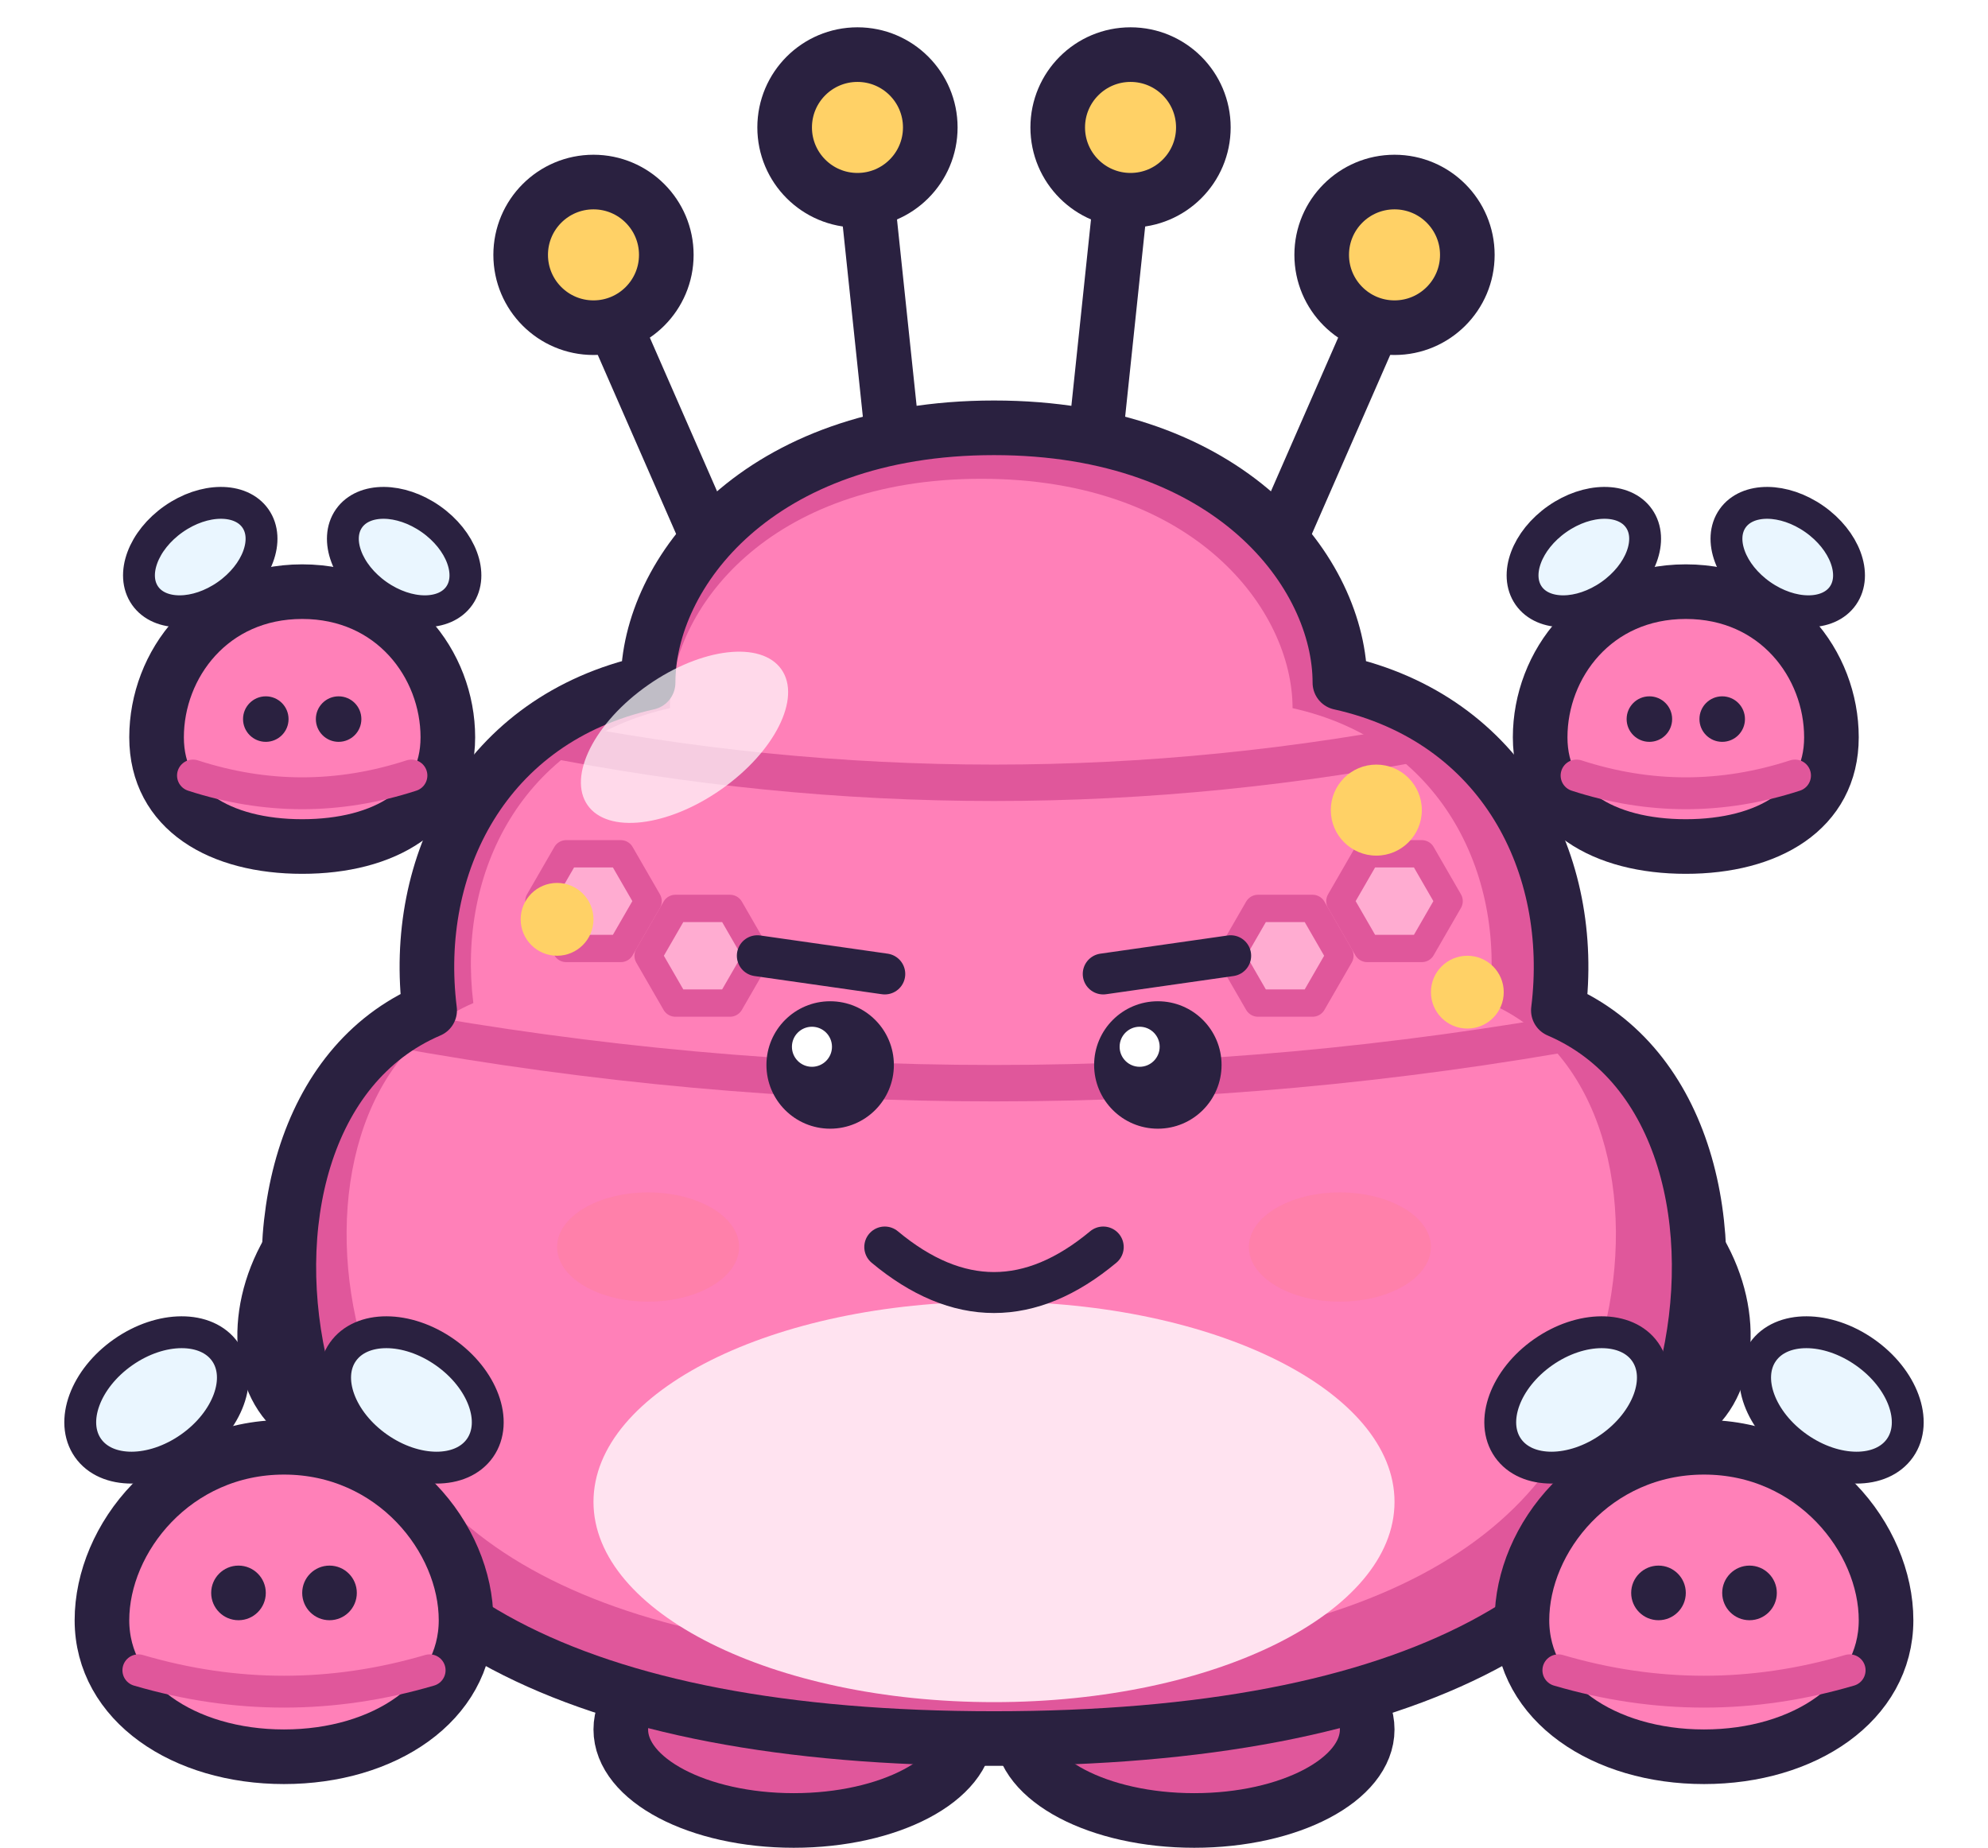
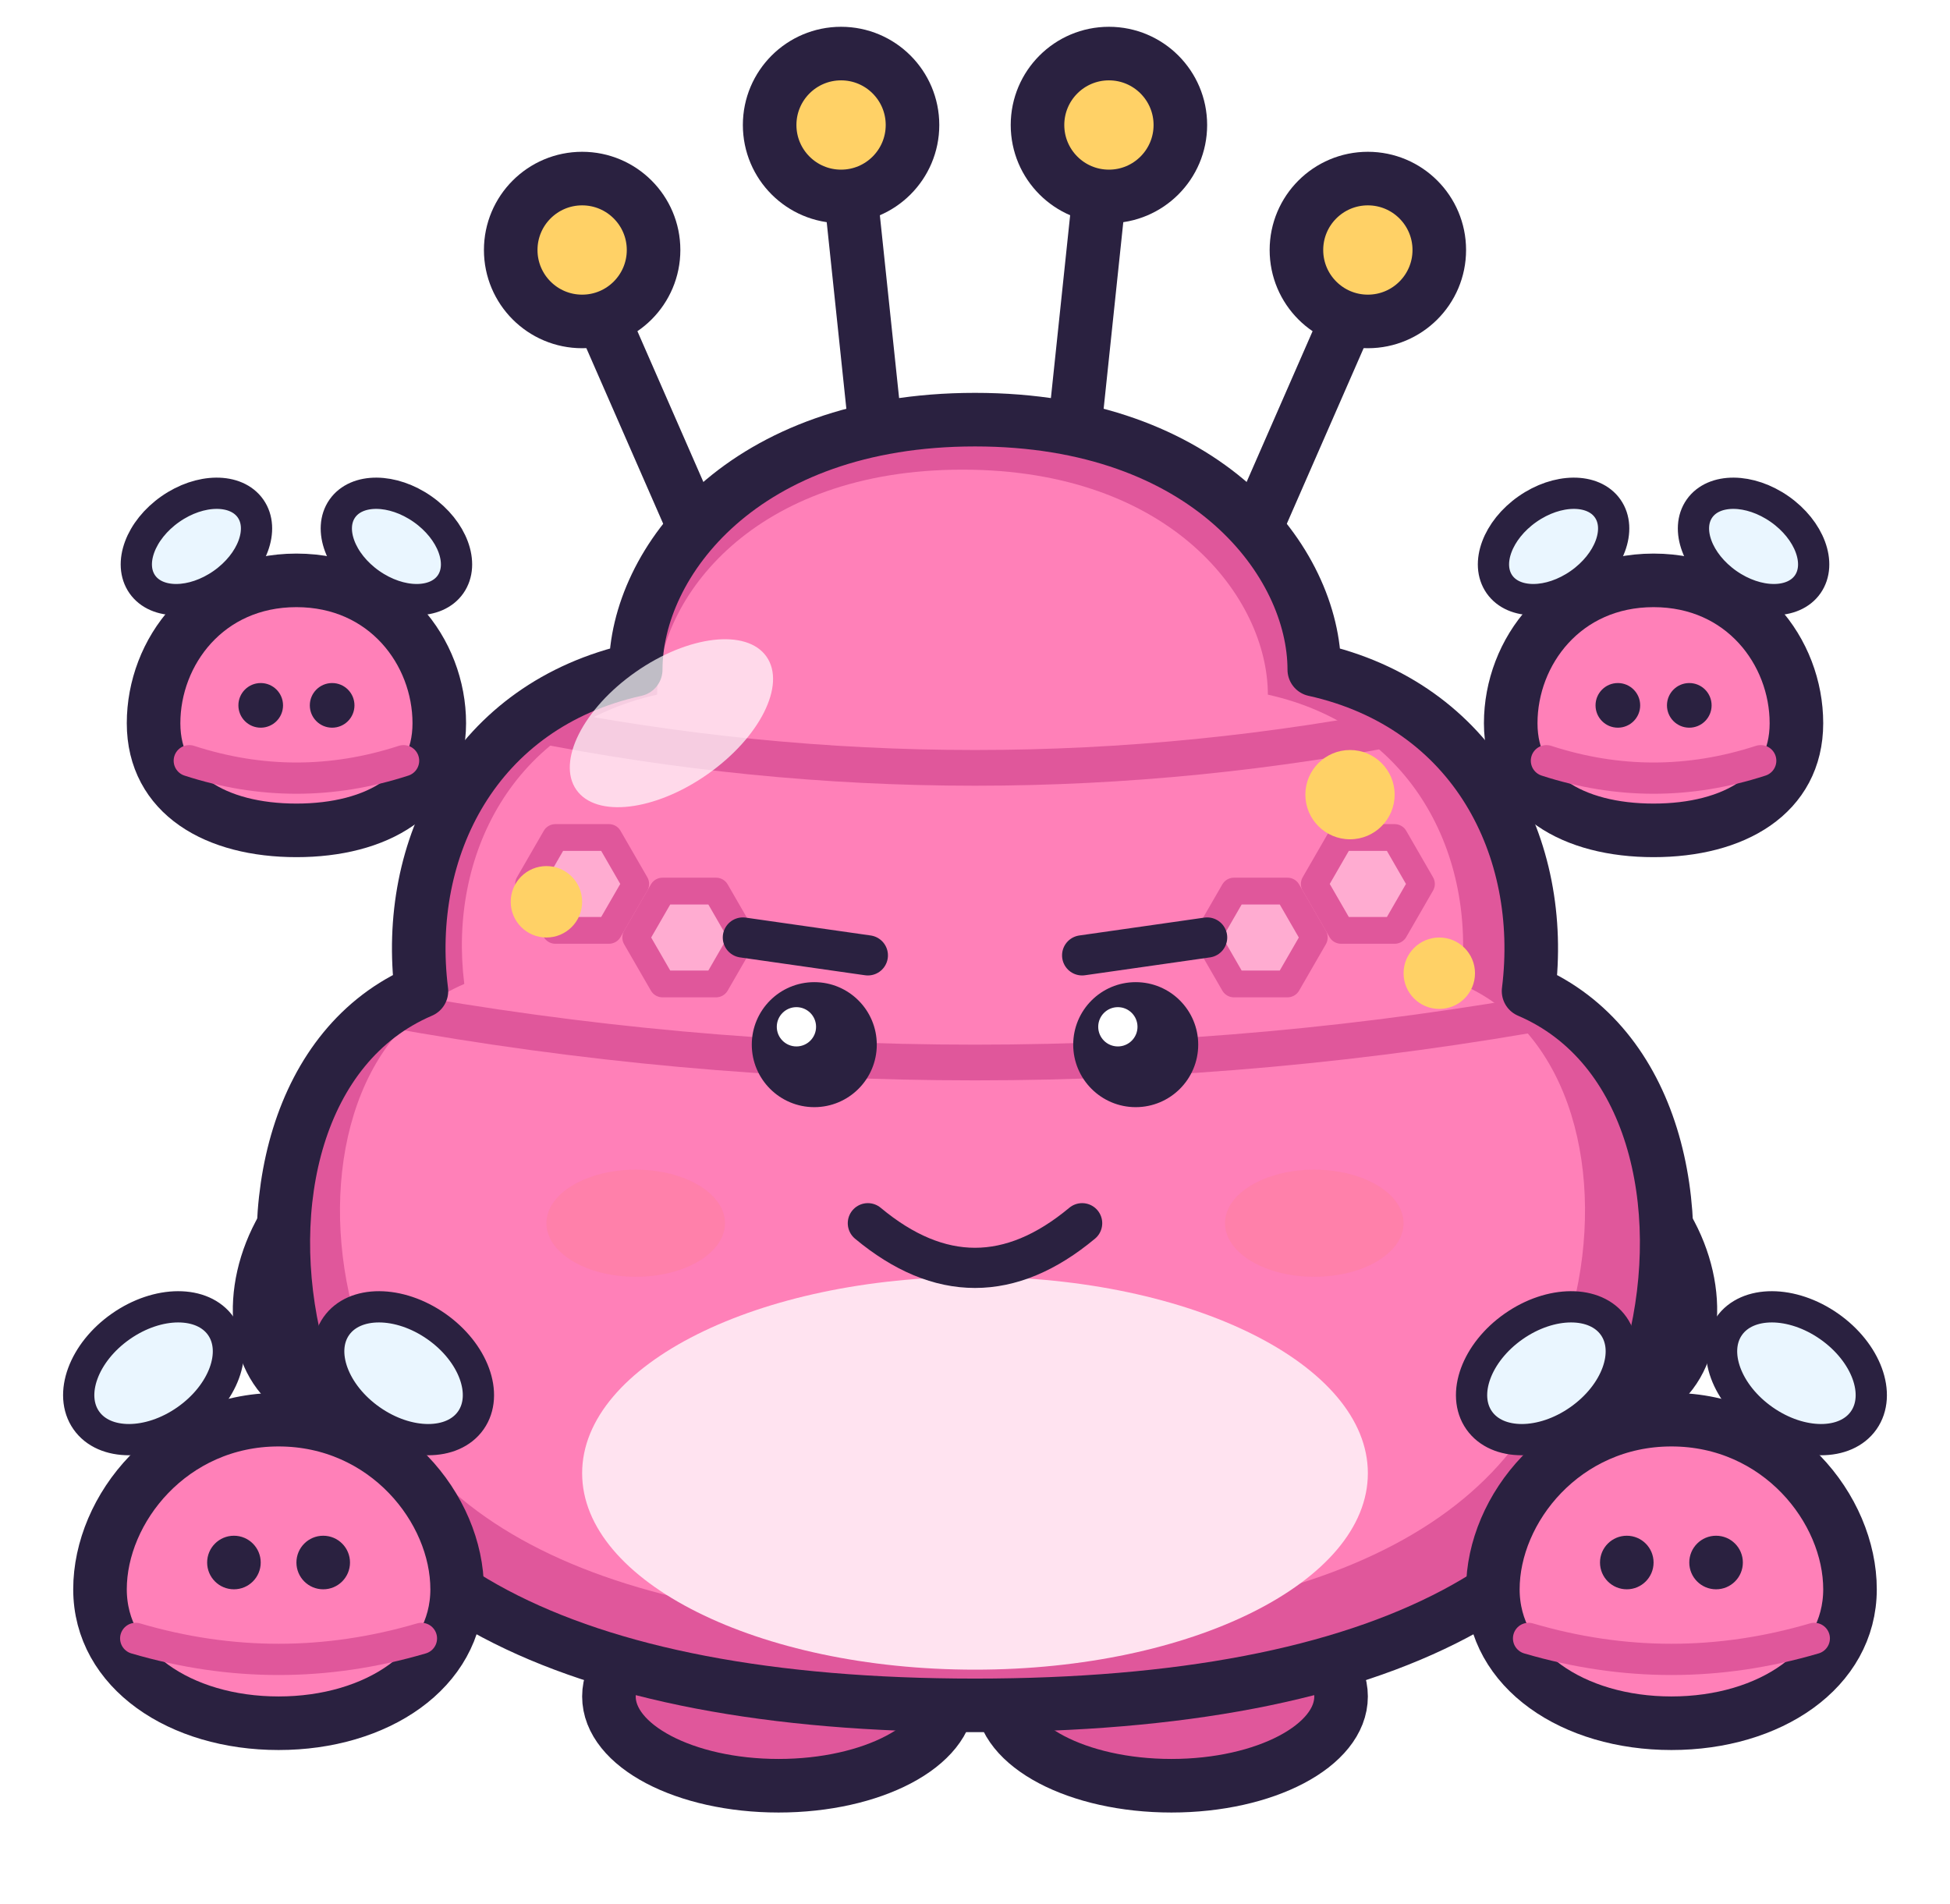
- <svg xmlns="http://www.w3.org/2000/svg" width="1102" height="1024" class="cr" viewBox="-9.2 -5.0 218.4 203.0" aria-label="Legion">
+ <svg xmlns="http://www.w3.org/2000/svg" width="1049" height="1024" class="cr" viewBox="-9.2 -5 218.4 213.2" aria-label="Legion">
  <style>.cr { display: block; width: 100%; height: 100%; overflow: visible; }
.cr .o { stroke: rgb(42, 33, 64); stroke-width: 6; stroke-linejoin: round; stroke-linecap: round; }
.z70 .o { stroke-width: 8.6; }
.z72 .o { stroke-width: 8.3; }
.z86 .o { stroke-width: 7; }
.cr .o.m { stroke-width: 4.5; }
.cr .o.thin { stroke-width: 3.5; }
.cr .ln { fill: none; }
.cr .k { fill: rgb(42, 33, 64); }
.cr .w { fill: rgb(255, 255, 255); }
.cr .ck { fill: rgb(255, 127, 159); opacity: 0.55; }
.cr .hl { fill: rgb(255, 255, 255); opacity: 0.7; }
.cr .tl { fill: none; stroke-linecap: round; stroke-linejoin: round; }
.cr .tl.ink { stroke: rgb(42, 33, 64); }
.cr .w18 { stroke-width: 18; }
.cr .w16 { stroke-width: 16; }
.cr .w14 { stroke-width: 14; }
.cr .w12 { stroke-width: 12; }
.cr .w10 { stroke-width: 10; }
.cr .w9 { stroke-width: 9; }
.cr .w8 { stroke-width: 8; }
.cr .w6 { stroke-width: 6; }
.cr .w4 { stroke-width: 4; }
.cr .hx { stroke-width: 3; stroke-linejoin: round; }
.cr .cir { fill: none; stroke-width: 4; stroke-linecap: round; stroke-linejoin: round; }</style>
  <path class="o ln" d="M72 62 L58 30" />
  <circle class="o" fill="#ffd166" cx="56" cy="23" r="8" />
  <path class="o ln" d="M90 54 L86 16" />
  <circle class="o" fill="#ffd166" cx="85" cy="9" r="8" />
  <path class="o ln" d="M110 54 L114 16" />
  <circle class="o" fill="#ffd166" cx="115" cy="9" r="8" />
  <path class="o ln" d="M128 62 L142 30" />
  <circle class="o" fill="#ffd166" cx="144" cy="23" r="8" />
  <ellipse class="o" fill="#e0579b" cx="78" cy="185" rx="19" ry="10" />
  <ellipse class="o" fill="#e0579b" cx="122" cy="185" rx="19" ry="10" />
  <ellipse class="o" fill="#ff80b8" cx="32" cy="138" rx="11" ry="15" transform="rotate(30 32 138)" />
  <ellipse class="o" fill="#ff80b8" cx="168" cy="138" rx="11" ry="15" transform="rotate(-30 168 138)" />
  <path fill="#e0579b" d="M100 42 C126 42 138 58 138 70 C156 74 164 90 162 106 C176 112 180 130 176 146 C172 172 146 186 100 186 C54 186 28 172 24 146 C20 130 24 112 38 106 C36 90 44 74 62 70 C62 58 74 42 100 42Z" />
  <path fill="#ff80b8" transform="matrix(.9 0 0 .9 8.6 9.8)" d="M100 42 C126 42 138 58 138 70 C156 74 164 90 162 106 C176 112 180 130 176 146 C172 172 146 186 100 186 C54 186 28 172 24 146 C20 130 24 112 38 106 C36 90 44 74 62 70 C62 58 74 42 100 42Z" />
  <path class="tl" stroke="#e0579b" stroke-width="4" d="M50 76 Q100 86 150 76" />
  <path class="tl" stroke="#e0579b" stroke-width="4" d="M34 108 Q100 120 166 108" />
  <path class="hx" fill="#ffacd1" stroke="#e0579b" d="M62.0 94.0 L59.0 99.2 L53.0 99.2 L50.0 94.0 L53.0 88.8 L59.0 88.8 Z" />
  <path class="hx" fill="#ffacd1" stroke="#e0579b" d="M74.0 100.0 L71.0 105.2 L65.0 105.2 L62.0 100.0 L65.0 94.8 L71.0 94.8 Z" />
  <path class="hx" fill="#ffacd1" stroke="#e0579b" d="M150.0 94.0 L147.0 99.2 L141.0 99.2 L138.0 94.0 L141.0 88.8 L147.0 88.8 Z" />
  <path class="hx" fill="#ffacd1" stroke="#e0579b" d="M138.0 100.0 L135.0 105.2 L129.0 105.2 L126.0 100.0 L129.0 94.8 L135.0 94.8 Z" />
  <ellipse fill="#ffe3f0" cx="100" cy="160" rx="44" ry="22" />
  <circle fill="#ffd166" cx="142" cy="84" r="5" />
  <circle fill="#ffd166" cx="152" cy="104" r="4" />
  <circle fill="#ffd166" cx="52" cy="96" r="4" />
  <path class="o ln" d="M100 42 C126 42 138 58 138 70 C156 74 164 90 162 106 C176 112 180 130 176 146 C172 172 146 186 100 186 C54 186 28 172 24 146 C20 130 24 112 38 106 C36 90 44 74 62 70 C62 58 74 42 100 42Z" />
  <ellipse class="hl" cx="66" cy="76" rx="13" ry="7" transform="rotate(-35 66 76)" />
  <circle class="k" cx="82" cy="112" r="7" />
  <circle class="w" cx="80" cy="110" r="2.2" />
  <circle class="k" cx="118" cy="112" r="7" />
  <circle class="w" cx="116" cy="110" r="2.2" />
  <path class="o ln m" d="M74 100 L88 102" />
  <path class="o ln m" d="M126 100 L112 102" />
  <ellipse class="ck" cx="62" cy="132" rx="10" ry="6" />
  <ellipse class="ck" cx="138" cy="132" rx="10" ry="6" />
  <path class="o ln m" d="M88 132 Q100 142 112 132" />
  <ellipse class="o thin" fill="#eaf6ff" cx="12.8" cy="56.2" rx="7.4" ry="5.1" transform="rotate(-35 12.8 56.2)" />
  <ellipse class="o thin" fill="#eaf6ff" cx="35.2" cy="56.2" rx="7.4" ry="5.1" transform="rotate(35 35.2 56.2)" />
  <path class="o" fill="#ff80b8" d="M24 60 C34 60 40 68 40 76 C40 84 33 88 24 88 C15 88 8 84 8 76 C8 68 14 60 24 60Z" />
  <path class="tl" stroke="#e0579b" stroke-width="3.5" d="M12.0 80.2 Q24.0 84.1 36.0 80.2" />
  <circle class="k" cx="20" cy="74" r="2.5" />
  <circle class="k" cx="28" cy="74" r="2.5" />
  <ellipse class="o thin" fill="#eaf6ff" cx="164.8" cy="56.2" rx="7.4" ry="5.1" transform="rotate(-35 164.8 56.2)" />
  <ellipse class="o thin" fill="#eaf6ff" cx="187.2" cy="56.2" rx="7.4" ry="5.1" transform="rotate(35 187.2 56.2)" />
  <path class="o" fill="#ff80b8" d="M176 60 C186 60 192 68 192 76 C192 84 185 88 176 88 C167 88 160 84 160 76 C160 68 166 60 176 60Z" />
  <path class="tl" stroke="#e0579b" stroke-width="3.5" d="M164.0 80.2 Q176.0 84.1 188.0 80.2" />
  <circle class="k" cx="172" cy="74" r="2.5" />
  <circle class="k" cx="180" cy="74" r="2.5" />
  <ellipse class="o thin" fill="#eaf6ff" cx="8.0" cy="148.8" rx="9.2" ry="6.4" transform="rotate(-35 8.0 148.8)" />
  <ellipse class="o thin" fill="#eaf6ff" cx="36.0" cy="148.8" rx="9.2" ry="6.4" transform="rotate(35 36.0 148.8)" />
  <path class="o" fill="#ff80b8" d="M22 154 C34 154 42 164 42 173 C42 182 33 188 22 188 C11 188 2 182 2 173 C2 164 10 154 22 154Z" />
  <path class="tl" stroke="#e0579b" stroke-width="3.5" d="M6.0 178.5 Q22.0 183.2 38.0 178.5" />
  <circle class="k" cx="17" cy="170" r="3" />
  <circle class="k" cx="27" cy="170" r="3" />
  <ellipse class="o thin" fill="#eaf6ff" cx="164.0" cy="148.8" rx="9.2" ry="6.4" transform="rotate(-35 164.0 148.8)" />
  <ellipse class="o thin" fill="#eaf6ff" cx="192.0" cy="148.8" rx="9.2" ry="6.4" transform="rotate(35 192.0 148.8)" />
  <path class="o" fill="#ff80b8" d="M178 154 C190 154 198 164 198 173 C198 182 189 188 178 188 C167 188 158 182 158 173 C158 164 166 154 178 154Z" />
  <path class="tl" stroke="#e0579b" stroke-width="3.5" d="M162.0 178.5 Q178.0 183.2 194.0 178.5" />
  <circle class="k" cx="173" cy="170" r="3" />
  <circle class="k" cx="183" cy="170" r="3" />
</svg>
